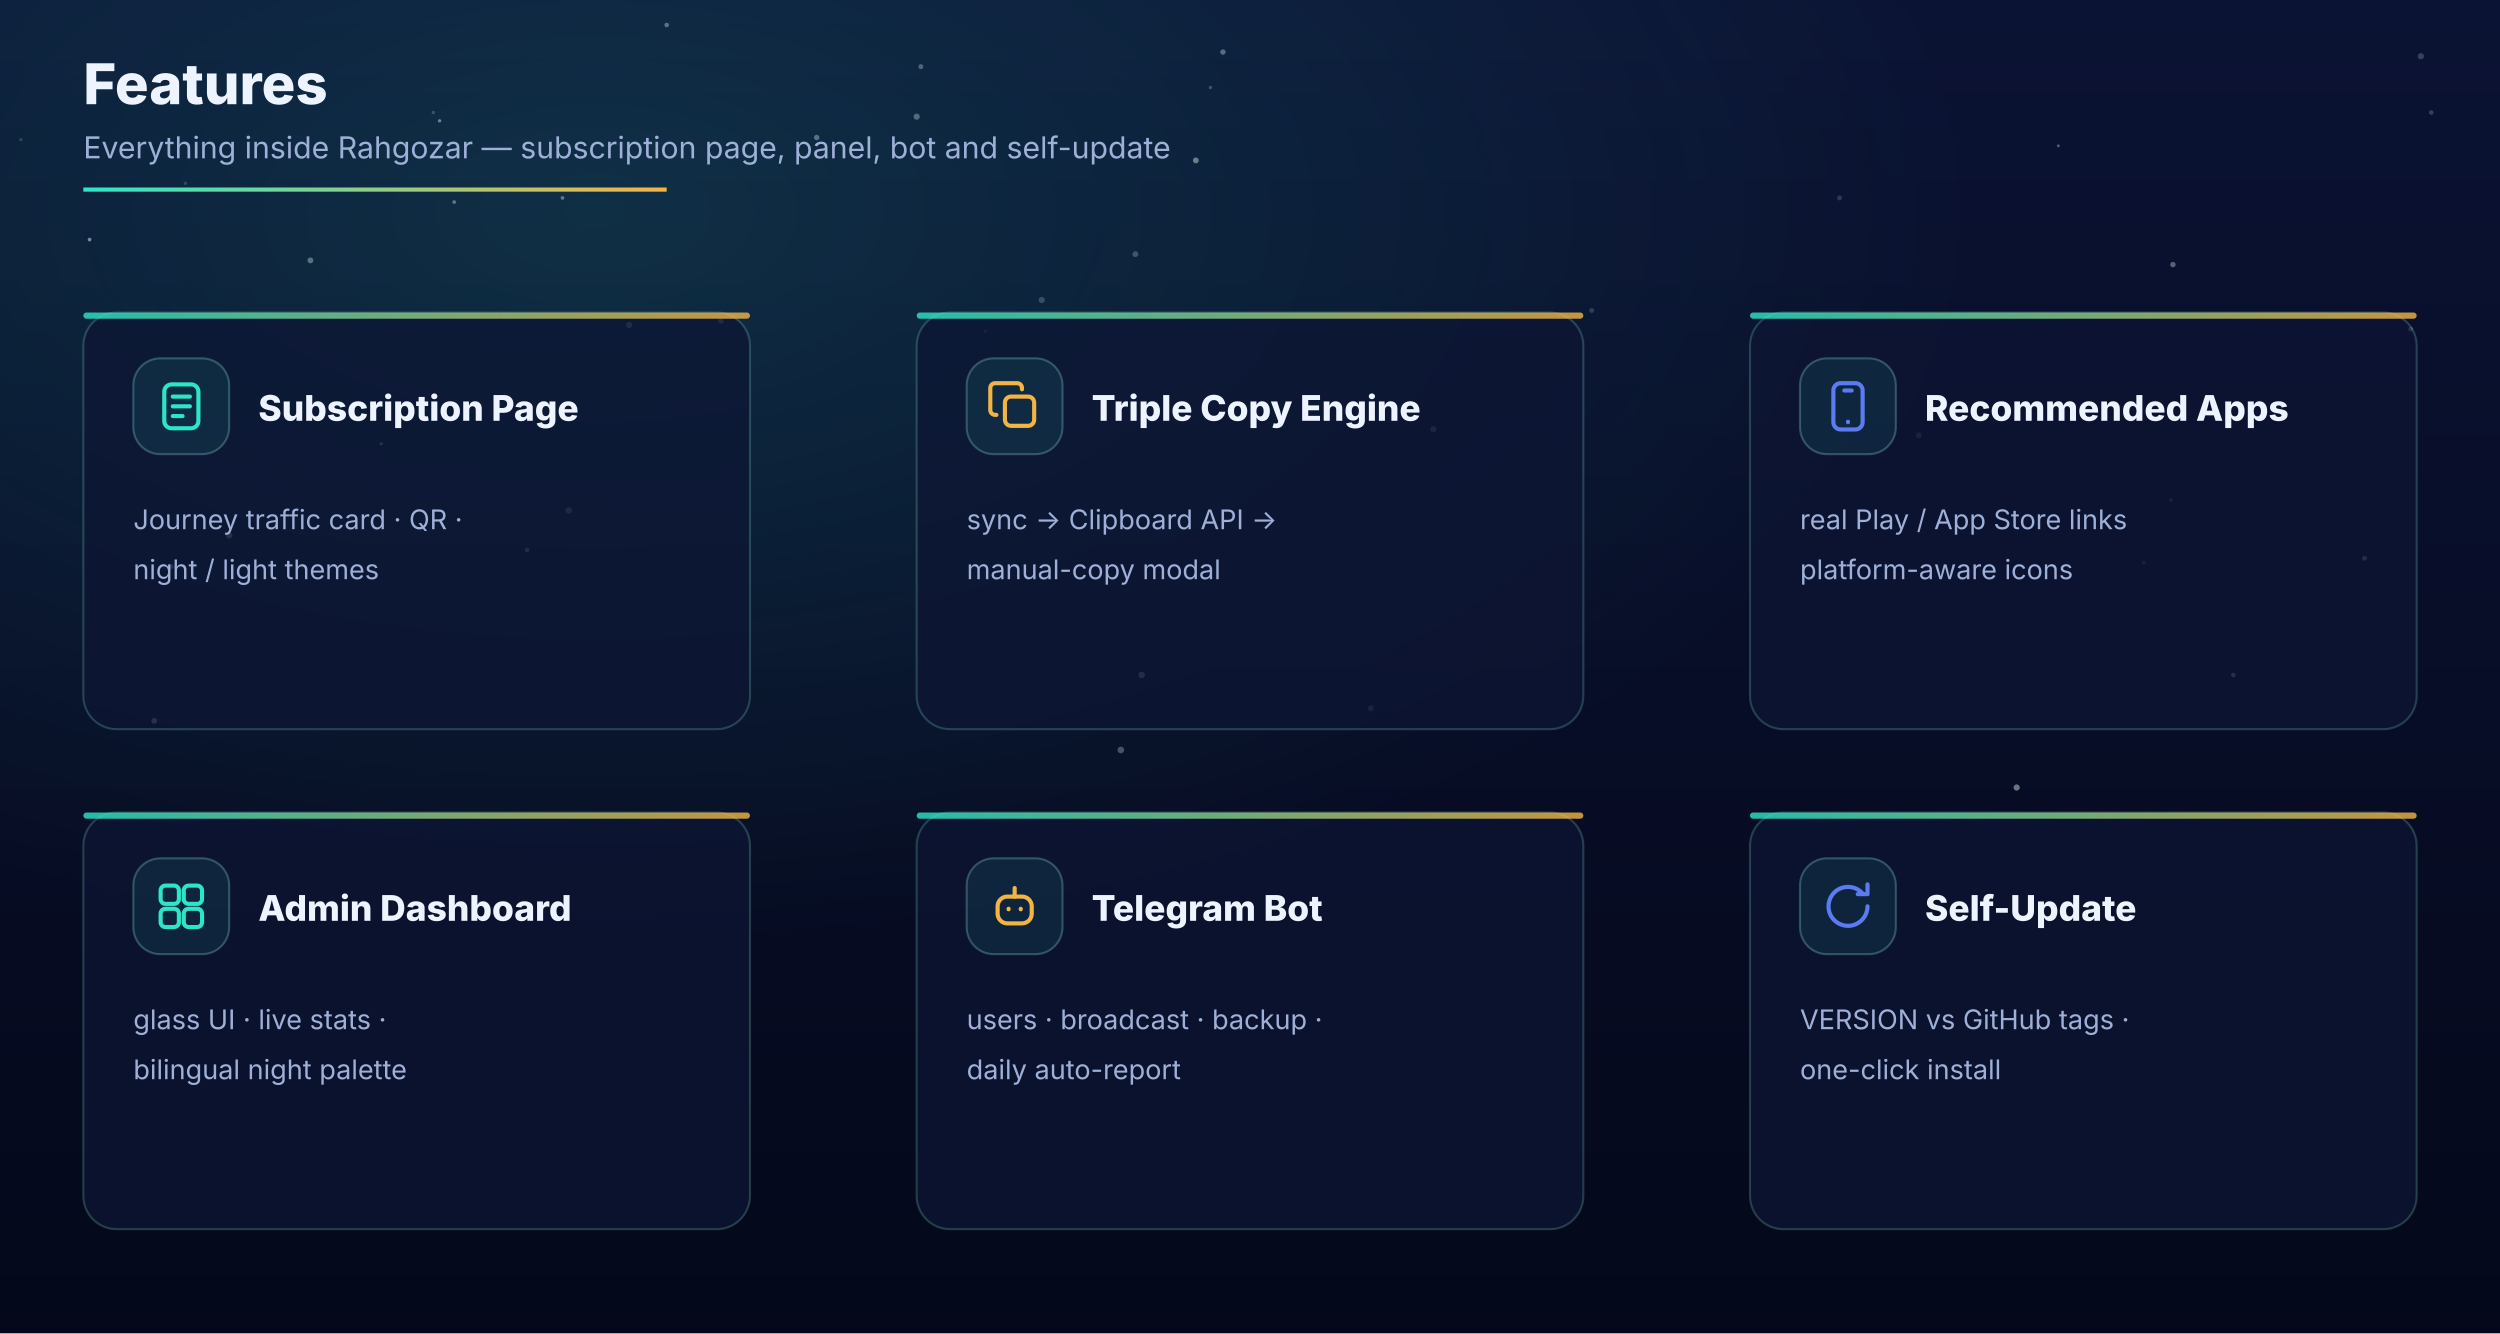
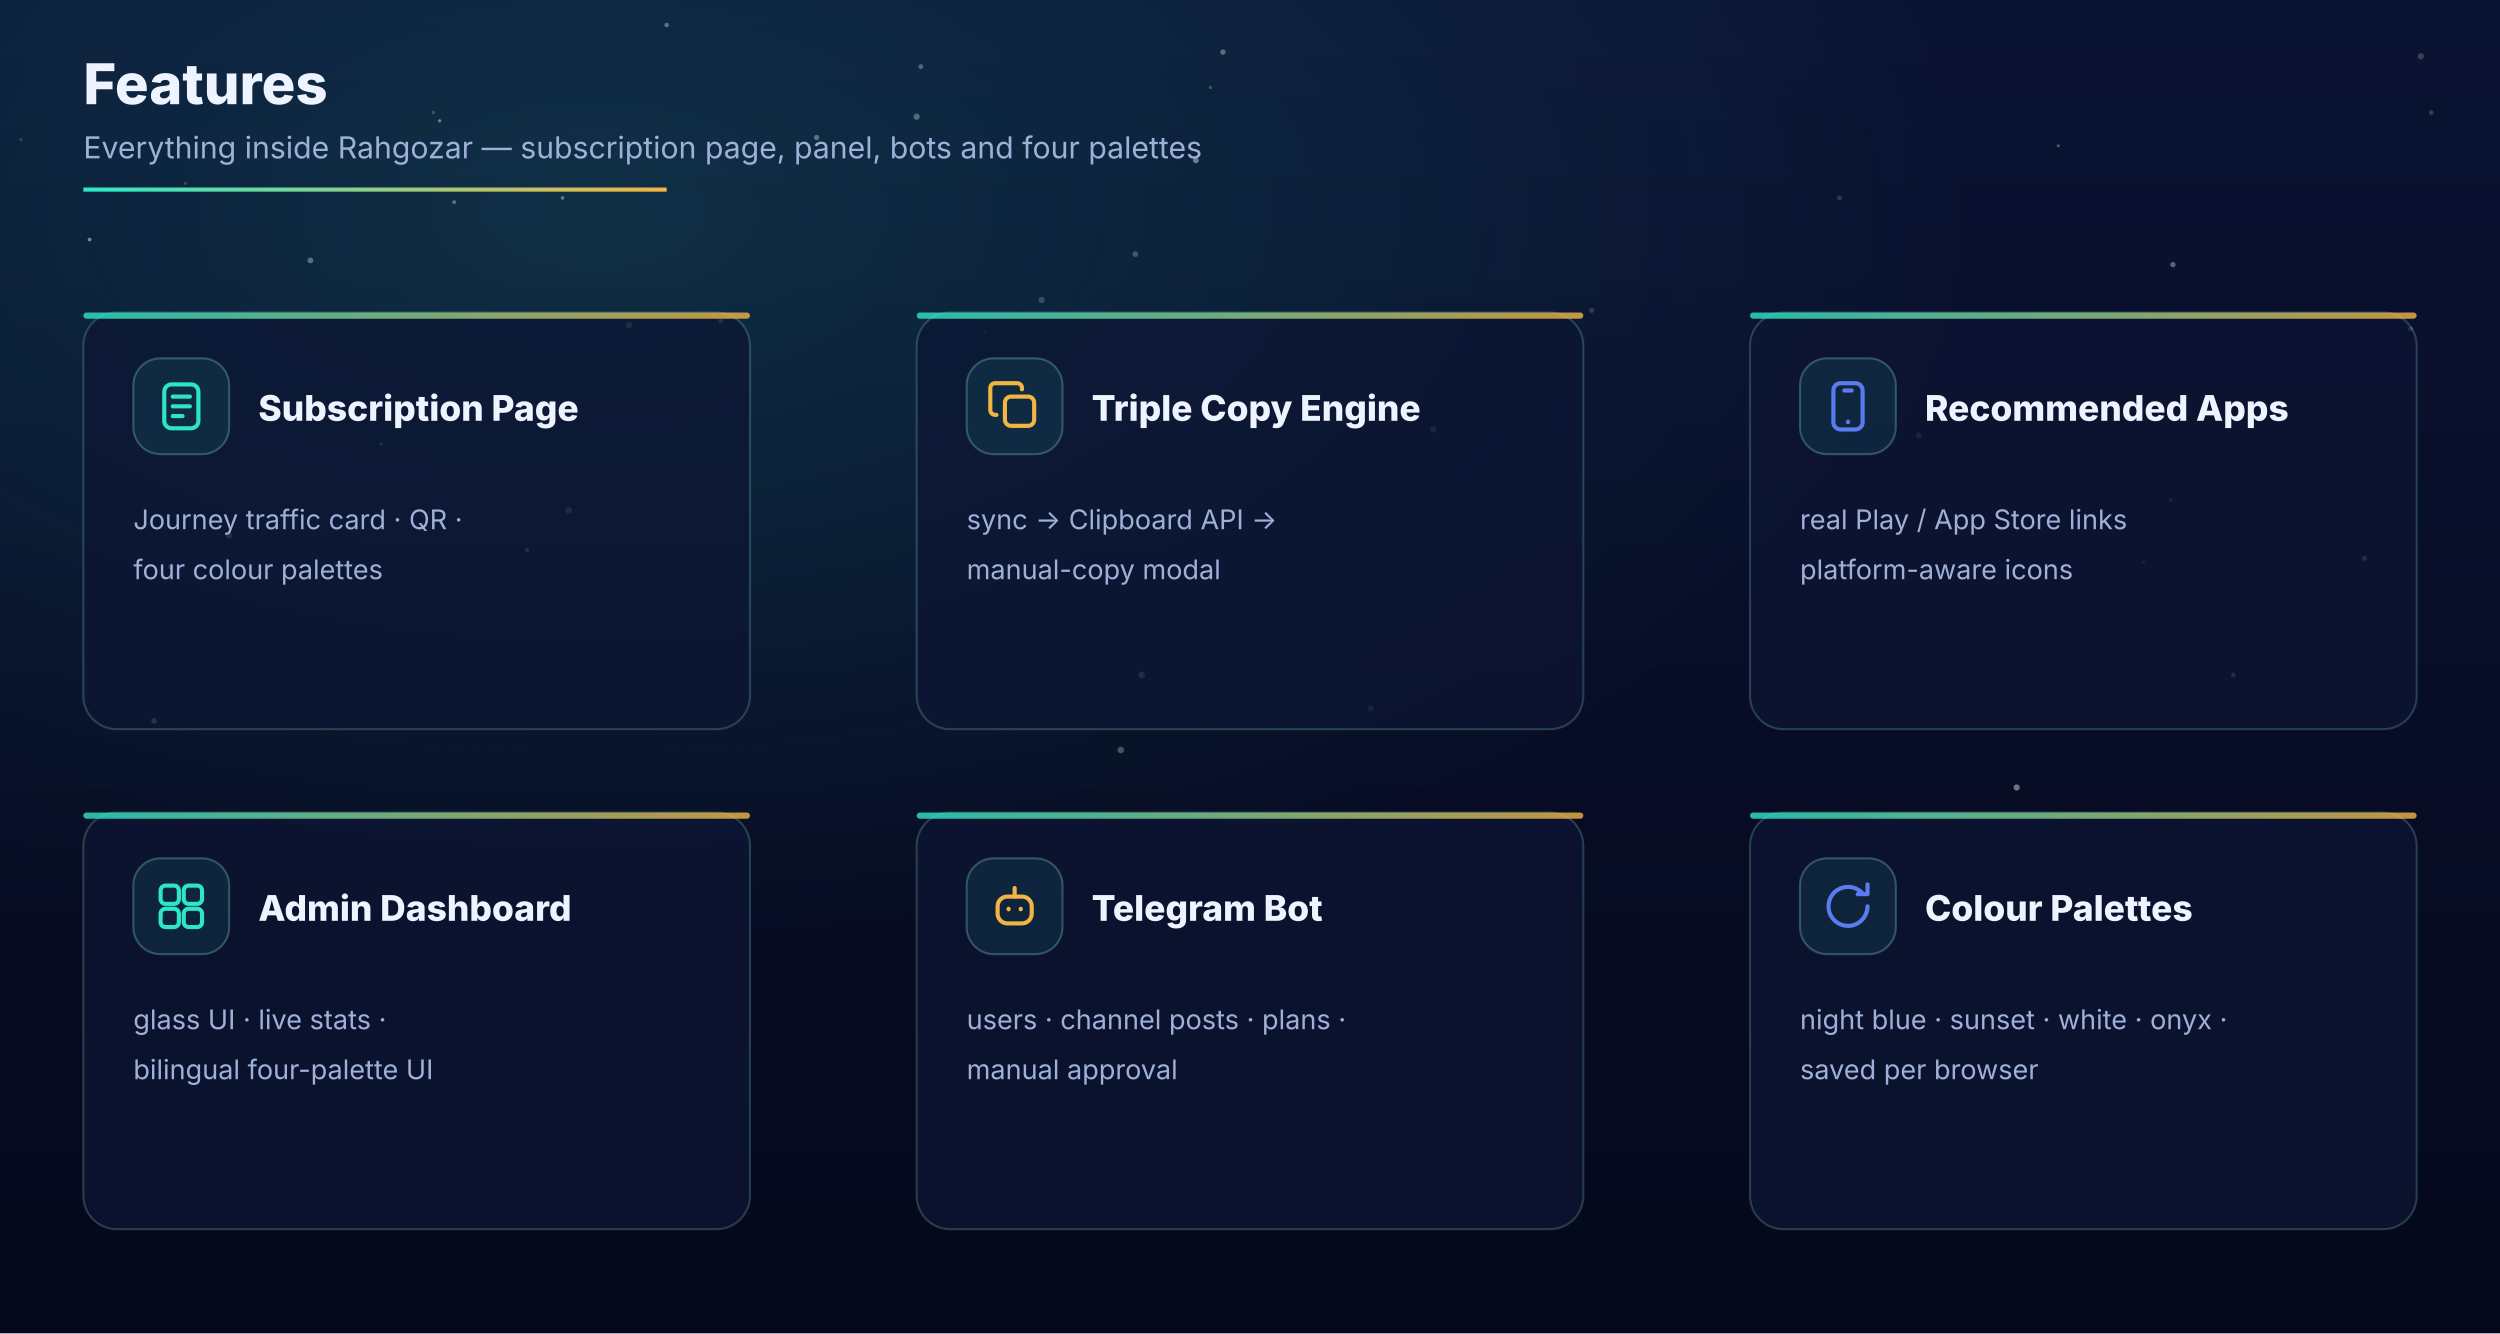
<svg xmlns="http://www.w3.org/2000/svg" width="1200" height="640" viewBox="0 0 1200 640">
  <defs>
    <linearGradient id="bg" x1="0" y1="0" x2="0" y2="1">
      <stop offset="0" stop-color="#0b1334" />
      <stop offset="1" stop-color="#04081a" />
    </linearGradient>
    <linearGradient id="tg" x1="0" y1="0" x2="1" y2="0">
      <stop offset="0" stop-color="#2de6c8" />
      <stop offset="1" stop-color="#f2b544" />
    </linearGradient>
    <radialGradient id="aur" cx=".24" cy=".16" r=".55">
      <stop offset="0" stop-color="#2de6c8" stop-opacity=".14" />
      <stop offset="1" stop-color="#2de6c8" stop-opacity="0" />
    </radialGradient>
  </defs>
  <rect width="1200" height="640" fill="url(#bg)" />
  <rect width="1200" height="640" fill="url(#aur)" />
  <circle cx="392" cy="66" r="1.3" fill="#dffcf4" opacity="0.34">
    <animate attributeName="opacity" values="0.34;0.79;0.34" dur="2.2s" repeatCount="indefinite" />
  </circle>
  <circle cx="442" cy="32" r="1.2" fill="#dffcf4" opacity="0.3">
    <animate attributeName="opacity" values="0.3;0.75;0.3" dur="2.1s" repeatCount="indefinite" />
  </circle>
  <circle cx="92" cy="44" r="1.1" fill="#dffcf4" opacity="0.19">
    <animate attributeName="opacity" values="0.19;0.64;0.19" dur="4.1s" repeatCount="indefinite" />
  </circle>
  <circle cx="273" cy="245" r="1.6" fill="#dffcf4" opacity="0.29">
    <animate attributeName="opacity" values="0.29;0.74;0.29" dur="3.4s" repeatCount="indefinite" />
  </circle>
  <circle cx="1162" cy="27" r="1.5" fill="#dffcf4" opacity="0.2">
    <animate attributeName="opacity" values="0.2;0.65;0.2" dur="2.7s" repeatCount="indefinite" />
  </circle>
  <circle cx="149" cy="125" r="1.4" fill="#dffcf4" opacity="0.35">
    <animate attributeName="opacity" values="0.35;0.8;0.35" dur="2.5s" repeatCount="indefinite" />
  </circle>
  <circle cx="764" cy="149" r="1.2" fill="#dffcf4" opacity="0.17">
    <animate attributeName="opacity" values="0.17;0.62;0.17" dur="2.2s" repeatCount="indefinite" />
  </circle>
  <circle cx="253" cy="264" r="1.1" fill="#dffcf4" opacity="0.35">
    <animate attributeName="opacity" values="0.35;0.8;0.35" dur="2.8s" repeatCount="indefinite" />
  </circle>
  <circle cx="545" cy="122" r="1.4" fill="#dffcf4" opacity="0.24">
    <animate attributeName="opacity" values="0.24;0.69;0.24" dur="3.7s" repeatCount="indefinite" />
  </circle>
  <circle cx="688" cy="206" r="1.5" fill="#dffcf4" opacity="0.25">
    <animate attributeName="opacity" values="0.25;0.7;0.25" dur="3.8s" repeatCount="indefinite" />
  </circle>
  <circle cx="1167" cy="54" r="1.1" fill="#dffcf4" opacity="0.2">
    <animate attributeName="opacity" values="0.2;0.65;0.2" dur="3.9s" repeatCount="indefinite" />
  </circle>
  <circle cx="587" cy="25" r="1.3" fill="#dffcf4" opacity="0.35">
    <animate attributeName="opacity" values="0.35;0.8;0.35" dur="3.9s" repeatCount="indefinite" />
  </circle>
  <circle cx="1043" cy="127" r="1.3" fill="#dffcf4" opacity="0.35">
    <animate attributeName="opacity" values="0.35;0.8;0.35" dur="3.5s" repeatCount="indefinite" />
  </circle>
  <circle cx="548" cy="324" r="1.6" fill="#dffcf4" opacity="0.38">
    <animate attributeName="opacity" values="0.38;0.83;0.38" dur="3.2s" repeatCount="indefinite" />
  </circle>
  <circle cx="82" cy="272" r="1.3" fill="#dffcf4" opacity="0.44">
    <animate attributeName="opacity" values="0.44;0.89;0.44" dur="4.5s" repeatCount="indefinite" />
  </circle>
  <circle cx="346" cy="154" r="1.3" fill="#dffcf4" opacity="0.31">
    <animate attributeName="opacity" values="0.31;0.76;0.31" dur="2.1s" repeatCount="indefinite" />
  </circle>
  <circle cx="208" cy="54" r="0.8" fill="#dffcf4" opacity="0.2">
    <animate attributeName="opacity" values="0.2;0.65;0.2" dur="3.9s" repeatCount="indefinite" />
  </circle>
  <circle cx="302" cy="156" r="1.5" fill="#dffcf4" opacity="0.31">
    <animate attributeName="opacity" values="0.31;0.76;0.31" dur="2.2s" repeatCount="indefinite" />
  </circle>
  <circle cx="658" cy="340" r="1.4" fill="#dffcf4" opacity="0.25">
    <animate attributeName="opacity" values="0.25;0.7;0.25" dur="4.2s" repeatCount="indefinite" />
  </circle>
  <circle cx="500" cy="144" r="1.5" fill="#dffcf4" opacity="0.2">
    <animate attributeName="opacity" values="0.2;0.65;0.2" dur="4.4s" repeatCount="indefinite" />
  </circle>
  <circle cx="218" cy="97" r="0.9" fill="#dffcf4" opacity="0.36">
    <animate attributeName="opacity" values="0.36;0.81;0.36" dur="3.2s" repeatCount="indefinite" />
  </circle>
  <circle cx="320" cy="12" r="1.1" fill="#dffcf4" opacity="0.35">
    <animate attributeName="opacity" values="0.35;0.8;0.35" dur="2.9s" repeatCount="indefinite" />
  </circle>
  <circle cx="1135" cy="268" r="1.2" fill="#dffcf4" opacity="0.39">
    <animate attributeName="opacity" values="0.39;0.84;0.39" dur="3.5s" repeatCount="indefinite" />
  </circle>
  <circle cx="74" cy="346" r="1.4" fill="#dffcf4" opacity="0.43">
    <animate attributeName="opacity" values="0.43;0.88;0.43" dur="4.2s" repeatCount="indefinite" />
  </circle>
  <circle cx="473" cy="159" r="0.8" fill="#dffcf4" opacity="0.17">
    <animate attributeName="opacity" values="0.17;0.62;0.17" dur="3.6s" repeatCount="indefinite" />
  </circle>
  <circle cx="89" cy="88" r="0.8" fill="#dffcf4" opacity="0.17">
    <animate attributeName="opacity" values="0.17;0.62;0.17" dur="2.9s" repeatCount="indefinite" />
  </circle>
  <circle cx="10" cy="67" r="0.8" fill="#dffcf4" opacity="0.16">
    <animate attributeName="opacity" values="0.16;0.61;0.16" dur="2.9s" repeatCount="indefinite" />
  </circle>
  <circle cx="1042" cy="240" r="0.8" fill="#dffcf4" opacity="0.27">
    <animate attributeName="opacity" values="0.27;0.72;0.27" dur="2.6s" repeatCount="indefinite" />
  </circle>
  <circle cx="440" cy="56" r="1.5" fill="#dffcf4" opacity="0.31">
    <animate attributeName="opacity" values="0.31;0.76;0.31" dur="4.5s" repeatCount="indefinite" />
  </circle>
  <circle cx="581" cy="42" r="0.8" fill="#dffcf4" opacity="0.24">
    <animate attributeName="opacity" values="0.24;0.69;0.24" dur="2.9s" repeatCount="indefinite" />
  </circle>
  <circle cx="988" cy="70" r="0.7" fill="#dffcf4" opacity="0.33">
    <animate attributeName="opacity" values="0.33;0.78;0.33" dur="4.4s" repeatCount="indefinite" />
  </circle>
  <circle cx="183" cy="213" r="0.7" fill="#dffcf4" opacity="0.49">
    <animate attributeName="opacity" values="0.49;0.94;0.49" dur="3.3s" repeatCount="indefinite" />
  </circle>
  <circle cx="1029" cy="270" r="0.9" fill="#dffcf4" opacity="0.21">
    <animate attributeName="opacity" values="0.21;0.66;0.21" dur="2.9s" repeatCount="indefinite" />
  </circle>
  <circle cx="921" cy="209" r="1.4" fill="#dffcf4" opacity="0.23">
    <animate attributeName="opacity" values="0.23;0.68;0.23" dur="2.8s" repeatCount="indefinite" />
  </circle>
  <circle cx="968" cy="378" r="1.5" fill="#dffcf4" opacity="0.44">
    <animate attributeName="opacity" values="0.44;0.89;0.44" dur="4.0s" repeatCount="indefinite" />
  </circle>
  <circle cx="883" cy="95" r="1.2" fill="#dffcf4" opacity="0.16">
    <animate attributeName="opacity" values="0.16;0.61;0.16" dur="2.9s" repeatCount="indefinite" />
  </circle>
  <circle cx="43" cy="115" r="0.9" fill="#dffcf4" opacity="0.48">
    <animate attributeName="opacity" values="0.48;0.93;0.48" dur="3.7s" repeatCount="indefinite" />
  </circle>
  <circle cx="538" cy="360" r="1.6" fill="#dffcf4" opacity="0.28">
    <animate attributeName="opacity" values="0.28;0.73;0.28" dur="4.4s" repeatCount="indefinite" />
  </circle>
  <circle cx="270" cy="95" r="0.9" fill="#dffcf4" opacity="0.37">
    <animate attributeName="opacity" values="0.37;0.82;0.37" dur="2.5s" repeatCount="indefinite" />
  </circle>
  <circle cx="1072" cy="324" r="1.1" fill="#dffcf4" opacity="0.43">
    <animate attributeName="opacity" values="0.43;0.88;0.43" dur="3.6s" repeatCount="indefinite" />
  </circle>
  <circle cx="110" cy="257" r="1.5" fill="#dffcf4" opacity="0.41">
    <animate attributeName="opacity" values="0.41;0.86;0.41" dur="4.0s" repeatCount="indefinite" />
  </circle>
  <circle cx="574" cy="77" r="1.4" fill="#dffcf4" opacity="0.43">
    <animate attributeName="opacity" values="0.43;0.88;0.43" dur="2.8s" repeatCount="indefinite" />
  </circle>
  <circle cx="1157" cy="158" r="1.1" fill="#dffcf4" opacity="0.4">
    <animate attributeName="opacity" values="0.4;0.85;0.4" dur="4.4s" repeatCount="indefinite" />
  </circle>
  <circle cx="211" cy="58" r="0.8" fill="#dffcf4" opacity="0.43">
    <animate attributeName="opacity" values="0.43;0.88;0.43" dur="4.3s" repeatCount="indefinite" />
  </circle>
  <text x="40" y="50" font-family="Inter,Segoe UI,Arial,sans-serif" font-size="27" font-weight="800" fill="#eef4ff">Features</text>
-   <text x="40" y="76" font-family="Inter,Segoe UI,Arial,sans-serif" font-size="14.5" fill="#9fb0d8">Everything inside Rahgozar — subscription page, panel, bot and self-update</text>
+   <text x="40" y="76" font-family="Inter,Segoe UI,Arial,sans-serif" font-size="14.5" fill="#9fb0d8">Everything inside Rahgozar — subscription page, panel, bots and four palettes</text>
  <rect x="40" y="90" width="280" height="2" fill="url(#tg)" />
  <rect x="40" y="150" width="320" height="200" rx="16" fill="rgba(13,21,52,.72)" stroke="rgba(143,232,216,.22)" />
  <rect x="40" y="150" width="320" height="3" rx="1.5" fill="url(#tg)" opacity=".8" />
  <rect x="64" y="172" width="46" height="46" rx="13" fill="rgba(45,230,200,.09)" stroke="rgba(143,232,216,.28)" />
  <g transform="translate(73,181) scale(1.17)" fill="none" stroke="#2de6c8" stroke-width="1.7" stroke-linecap="round" stroke-linejoin="round">
    <rect x="5" y="3" width="14" height="18" rx="3" />
    <path d="M8.5 8h7M8.5 12h7M8.5 16h4" />
  </g>
  <text x="124" y="202" text-anchor="start" font-family="Inter,Segoe UI,Arial,sans-serif" font-size="17" font-weight="800" fill="#eef4ff">Subscription Page</text>
  <text x="64" y="254" text-anchor="start" font-family="Inter,Segoe UI,Arial,sans-serif" font-size="13" fill="#9fb0d8">Journey traffic card · QR ·</text>
-   <text x="64" y="278" text-anchor="start" font-family="Inter,Segoe UI,Arial,sans-serif" font-size="13" fill="#9fb0d8">night / light themes</text>
+   <text x="64" y="278" text-anchor="start" font-family="Inter,Segoe UI,Arial,sans-serif" font-size="13" fill="#9fb0d8">four colour palettes</text>
  <rect x="440" y="150" width="320" height="200" rx="16" fill="rgba(13,21,52,.72)" stroke="rgba(143,232,216,.22)" />
  <rect x="440" y="150" width="320" height="3" rx="1.5" fill="url(#tg)" opacity=".8" />
  <rect x="464" y="172" width="46" height="46" rx="13" fill="rgba(45,230,200,.09)" stroke="rgba(143,232,216,.28)" />
  <g transform="translate(473,181) scale(1.17)" fill="none" stroke="#f2b544" stroke-width="1.7" stroke-linecap="round" stroke-linejoin="round">
    <rect x="8" y="8" width="12" height="12" rx="2.5" />
    <path d="M4.5 15.5H4a2 2 0 0 1-2-2v-9a2 2 0 0 1 2-2h9a2 2 0 0 1 2 2v.5" />
  </g>
  <text x="524" y="202" text-anchor="start" font-family="Inter,Segoe UI,Arial,sans-serif" font-size="17" font-weight="800" fill="#eef4ff">Triple Copy Engine</text>
  <text x="464" y="254" text-anchor="start" font-family="Inter,Segoe UI,Arial,sans-serif" font-size="13" fill="#9fb0d8">sync → Clipboard API →</text>
  <text x="464" y="278" text-anchor="start" font-family="Inter,Segoe UI,Arial,sans-serif" font-size="13" fill="#9fb0d8">manual-copy modal</text>
  <rect x="840" y="150" width="320" height="200" rx="16" fill="rgba(13,21,52,.72)" stroke="rgba(143,232,216,.22)" />
  <rect x="840" y="150" width="320" height="3" rx="1.5" fill="url(#tg)" opacity=".8" />
  <rect x="864" y="172" width="46" height="46" rx="13" fill="rgba(45,230,200,.09)" stroke="rgba(143,232,216,.28)" />
  <g transform="translate(873,181) scale(1.17)" fill="none" stroke="#5b7cf1" stroke-width="1.7" stroke-linecap="round" stroke-linejoin="round">
    <rect x="6" y="2.5" width="12" height="19" rx="3" />
    <path d="M10.5 5.5h3M12 18.3v.2" />
  </g>
  <text x="924" y="202" text-anchor="start" font-family="Inter,Segoe UI,Arial,sans-serif" font-size="17" font-weight="800" fill="#eef4ff">Recommended Apps</text>
  <text x="864" y="254" text-anchor="start" font-family="Inter,Segoe UI,Arial,sans-serif" font-size="13" fill="#9fb0d8">real Play / App Store links</text>
  <text x="864" y="278" text-anchor="start" font-family="Inter,Segoe UI,Arial,sans-serif" font-size="13" fill="#9fb0d8">platform-aware icons</text>
  <rect x="40" y="390" width="320" height="200" rx="16" fill="rgba(13,21,52,.72)" stroke="rgba(143,232,216,.22)" />
  <rect x="40" y="390" width="320" height="3" rx="1.5" fill="url(#tg)" opacity=".8" />
  <rect x="64" y="412" width="46" height="46" rx="13" fill="rgba(45,230,200,.09)" stroke="rgba(143,232,216,.28)" />
  <g transform="translate(73,421) scale(1.17)" fill="none" stroke="#2de6c8" stroke-width="1.7" stroke-linecap="round" stroke-linejoin="round">
    <rect x="3.5" y="3.5" width="7.5" height="7.5" rx="2" />
    <rect x="13" y="3.5" width="7.5" height="7.5" rx="2" />
    <rect x="3.5" y="13" width="7.5" height="7.5" rx="2" />
    <rect x="13" y="13" width="7.5" height="7.5" rx="2" />
  </g>
  <text x="124" y="442" text-anchor="start" font-family="Inter,Segoe UI,Arial,sans-serif" font-size="17" font-weight="800" fill="#eef4ff">Admin Dashboard</text>
  <text x="64" y="494" text-anchor="start" font-family="Inter,Segoe UI,Arial,sans-serif" font-size="13" fill="#9fb0d8">glass UI · live stats ·</text>
-   <text x="64" y="518" text-anchor="start" font-family="Inter,Segoe UI,Arial,sans-serif" font-size="13" fill="#9fb0d8">bilingual night palette</text>
+   <text x="64" y="518" text-anchor="start" font-family="Inter,Segoe UI,Arial,sans-serif" font-size="13" fill="#9fb0d8">bilingual four-palette UI</text>
  <rect x="440" y="390" width="320" height="200" rx="16" fill="rgba(13,21,52,.72)" stroke="rgba(143,232,216,.22)" />
  <rect x="440" y="390" width="320" height="3" rx="1.5" fill="url(#tg)" opacity=".8" />
  <rect x="464" y="412" width="46" height="46" rx="13" fill="rgba(45,230,200,.09)" stroke="rgba(143,232,216,.28)" />
  <g transform="translate(473,421) scale(1.17)" fill="none" stroke="#f2b544" stroke-width="1.7" stroke-linecap="round" stroke-linejoin="round">
    <rect x="5" y="8" width="14" height="11" rx="4" />
    <path d="M12 8V4.5M9.5 13v.2M14.5 13v.2" />
  </g>
  <text x="524" y="442" text-anchor="start" font-family="Inter,Segoe UI,Arial,sans-serif" font-size="17" font-weight="800" fill="#eef4ff">Telegram Bot</text>
-   <text x="464" y="494" text-anchor="start" font-family="Inter,Segoe UI,Arial,sans-serif" font-size="13" fill="#9fb0d8">users · broadcast · backup ·</text>
-   <text x="464" y="518" text-anchor="start" font-family="Inter,Segoe UI,Arial,sans-serif" font-size="13" fill="#9fb0d8">daily auto-report</text>
+   <text x="464" y="494" text-anchor="start" font-family="Inter,Segoe UI,Arial,sans-serif" font-size="13" fill="#9fb0d8">users · channel posts · plans ·</text>
+   <text x="464" y="518" text-anchor="start" font-family="Inter,Segoe UI,Arial,sans-serif" font-size="13" fill="#9fb0d8">manual approval</text>
  <rect x="840" y="390" width="320" height="200" rx="16" fill="rgba(13,21,52,.72)" stroke="rgba(143,232,216,.22)" />
  <rect x="840" y="390" width="320" height="3" rx="1.5" fill="url(#tg)" opacity=".8" />
  <rect x="864" y="412" width="46" height="46" rx="13" fill="rgba(45,230,200,.09)" stroke="rgba(143,232,216,.28)" />
  <g transform="translate(873,421) scale(1.17)" fill="none" stroke="#5b7cf1" stroke-width="1.7" stroke-linecap="round" stroke-linejoin="round">
    <path d="M20 12a8 8 0 1 1-2.3-5.6M20 3v4h-4" />
  </g>
-   <text x="924" y="442" text-anchor="start" font-family="Inter,Segoe UI,Arial,sans-serif" font-size="17" font-weight="800" fill="#eef4ff">Self-Update</text>
-   <text x="864" y="494" text-anchor="start" font-family="Inter,Segoe UI,Arial,sans-serif" font-size="13" fill="#9fb0d8">VERSION vs GitHub tags ·</text>
-   <text x="864" y="518" text-anchor="start" font-family="Inter,Segoe UI,Arial,sans-serif" font-size="13" fill="#9fb0d8">one-click install</text>
+   <text x="924" y="442" text-anchor="start" font-family="Inter,Segoe UI,Arial,sans-serif" font-size="17" font-weight="800" fill="#eef4ff">Colour Palettes</text>
+   <text x="864" y="494" text-anchor="start" font-family="Inter,Segoe UI,Arial,sans-serif" font-size="13" fill="#9fb0d8">night blue · sunset · white · onyx ·</text>
+   <text x="864" y="518" text-anchor="start" font-family="Inter,Segoe UI,Arial,sans-serif" font-size="13" fill="#9fb0d8">saved per browser</text>
</svg>
